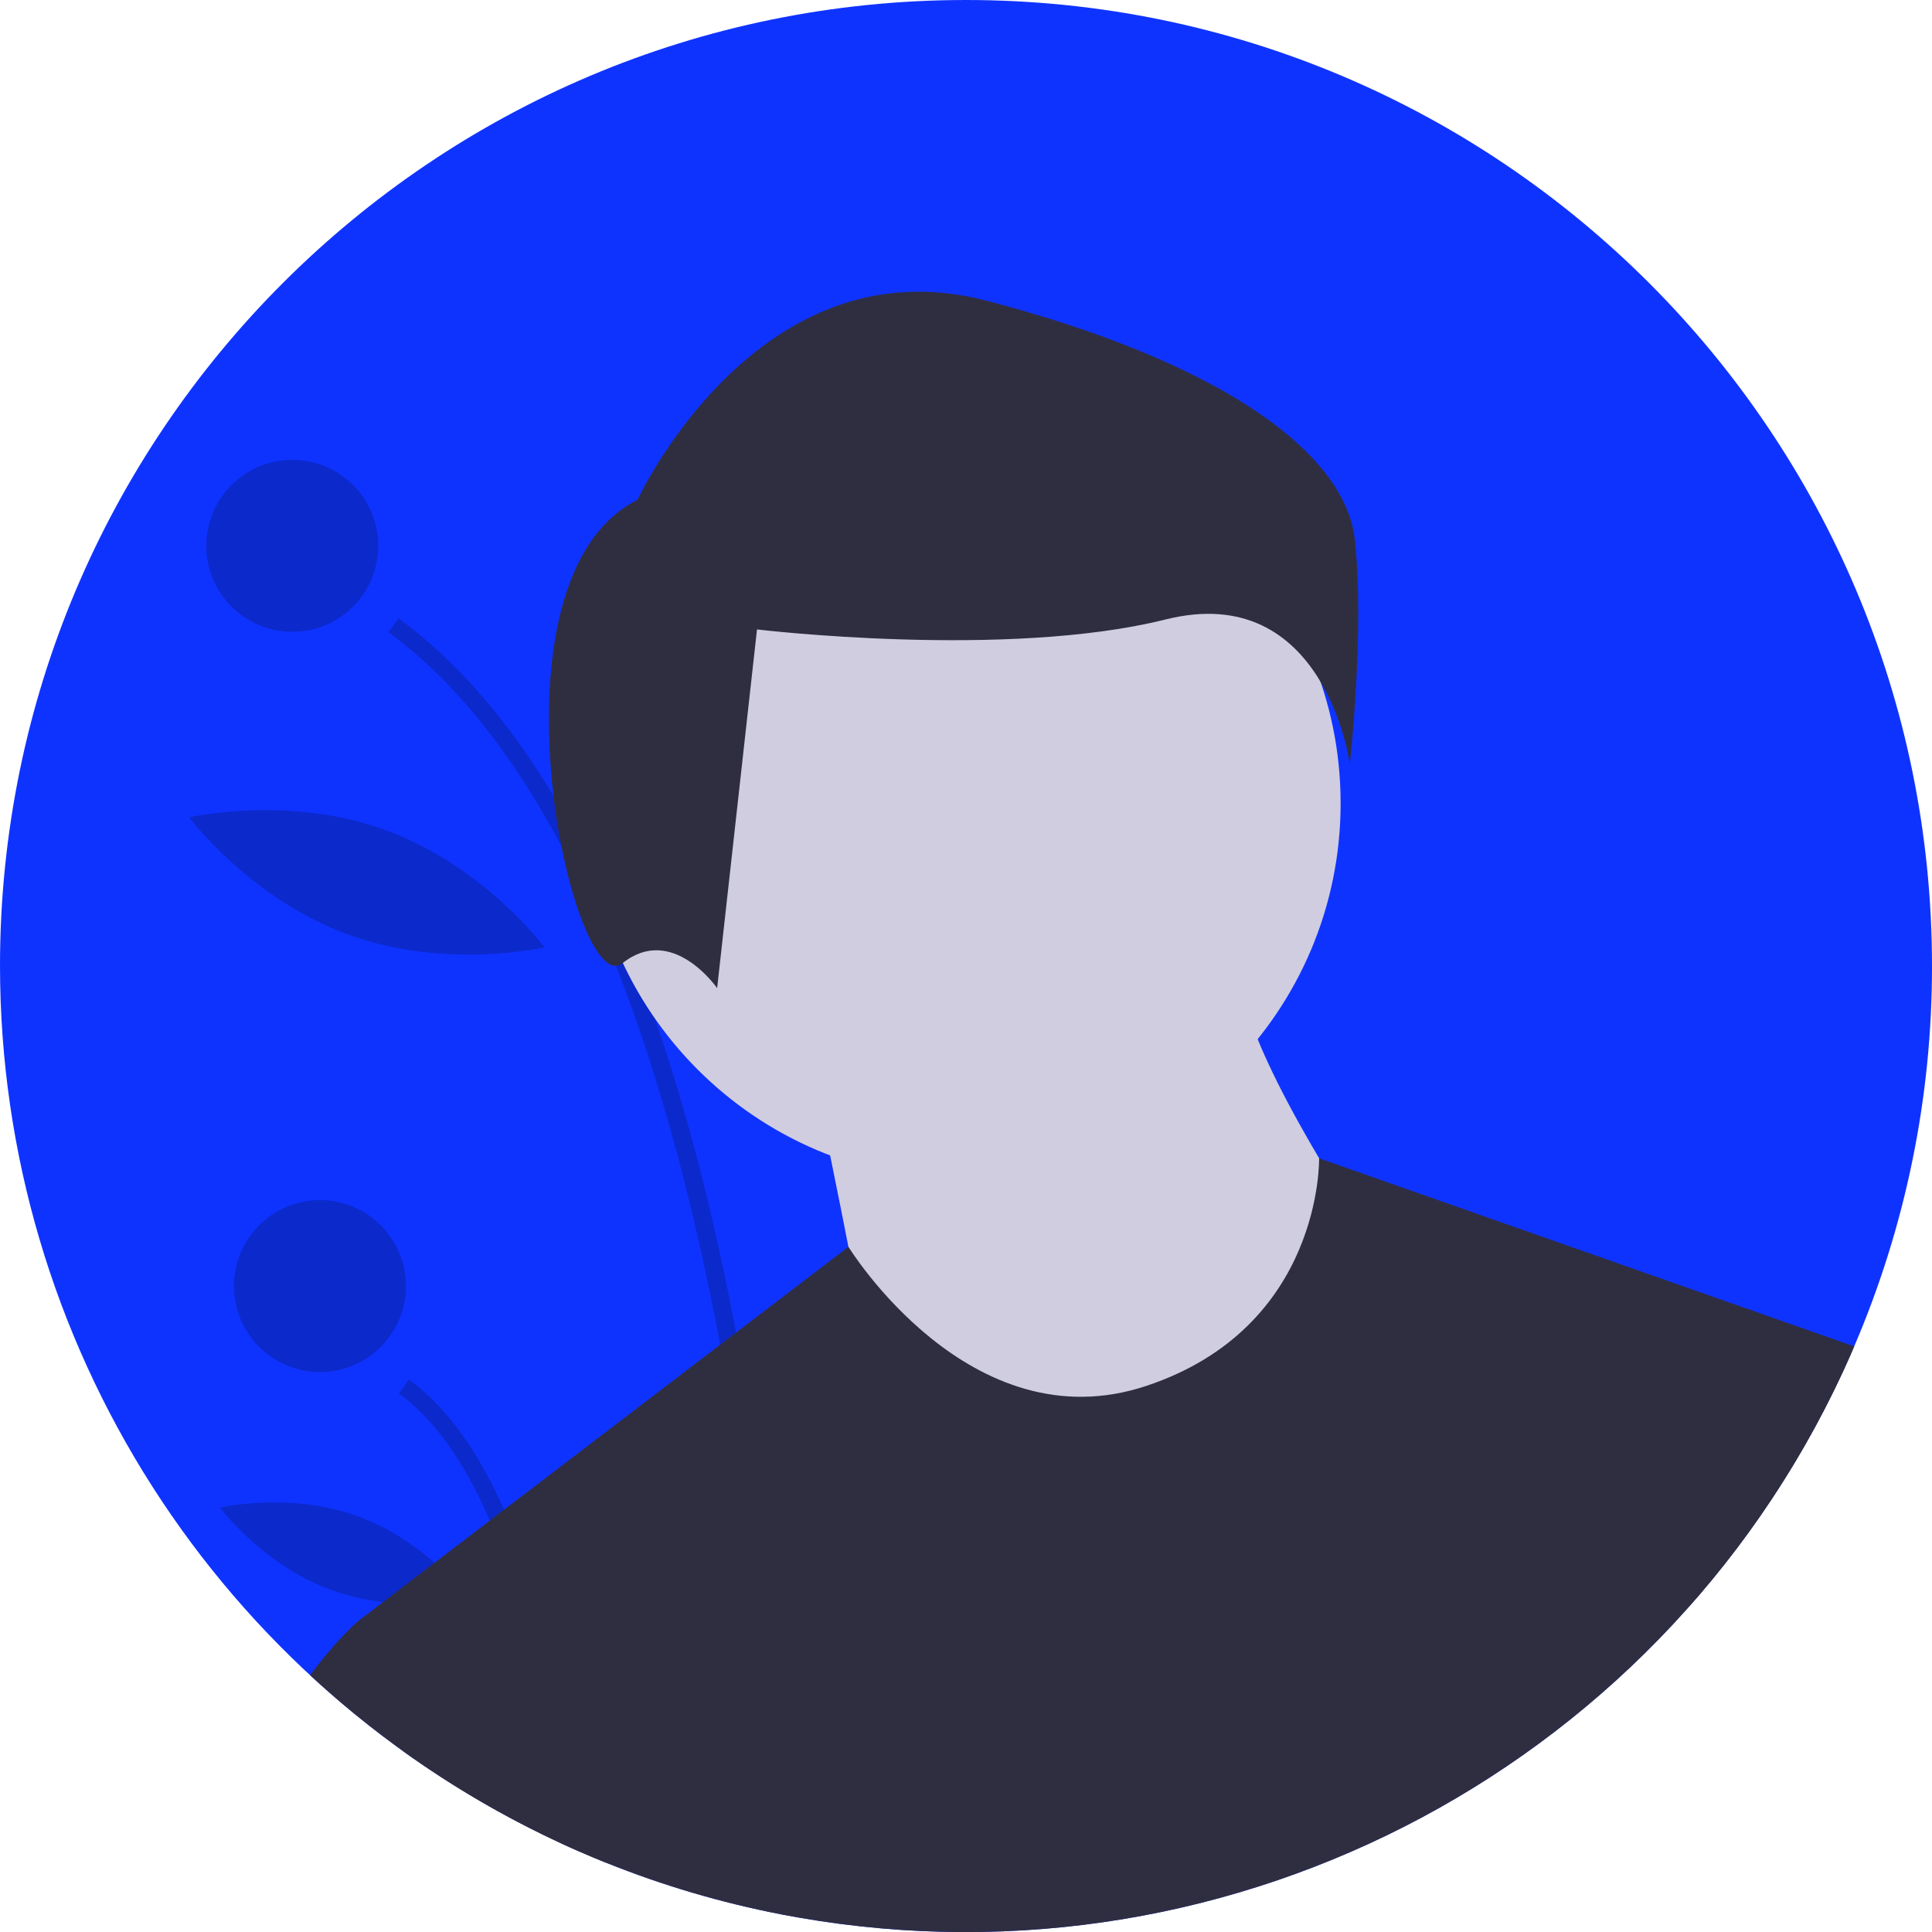
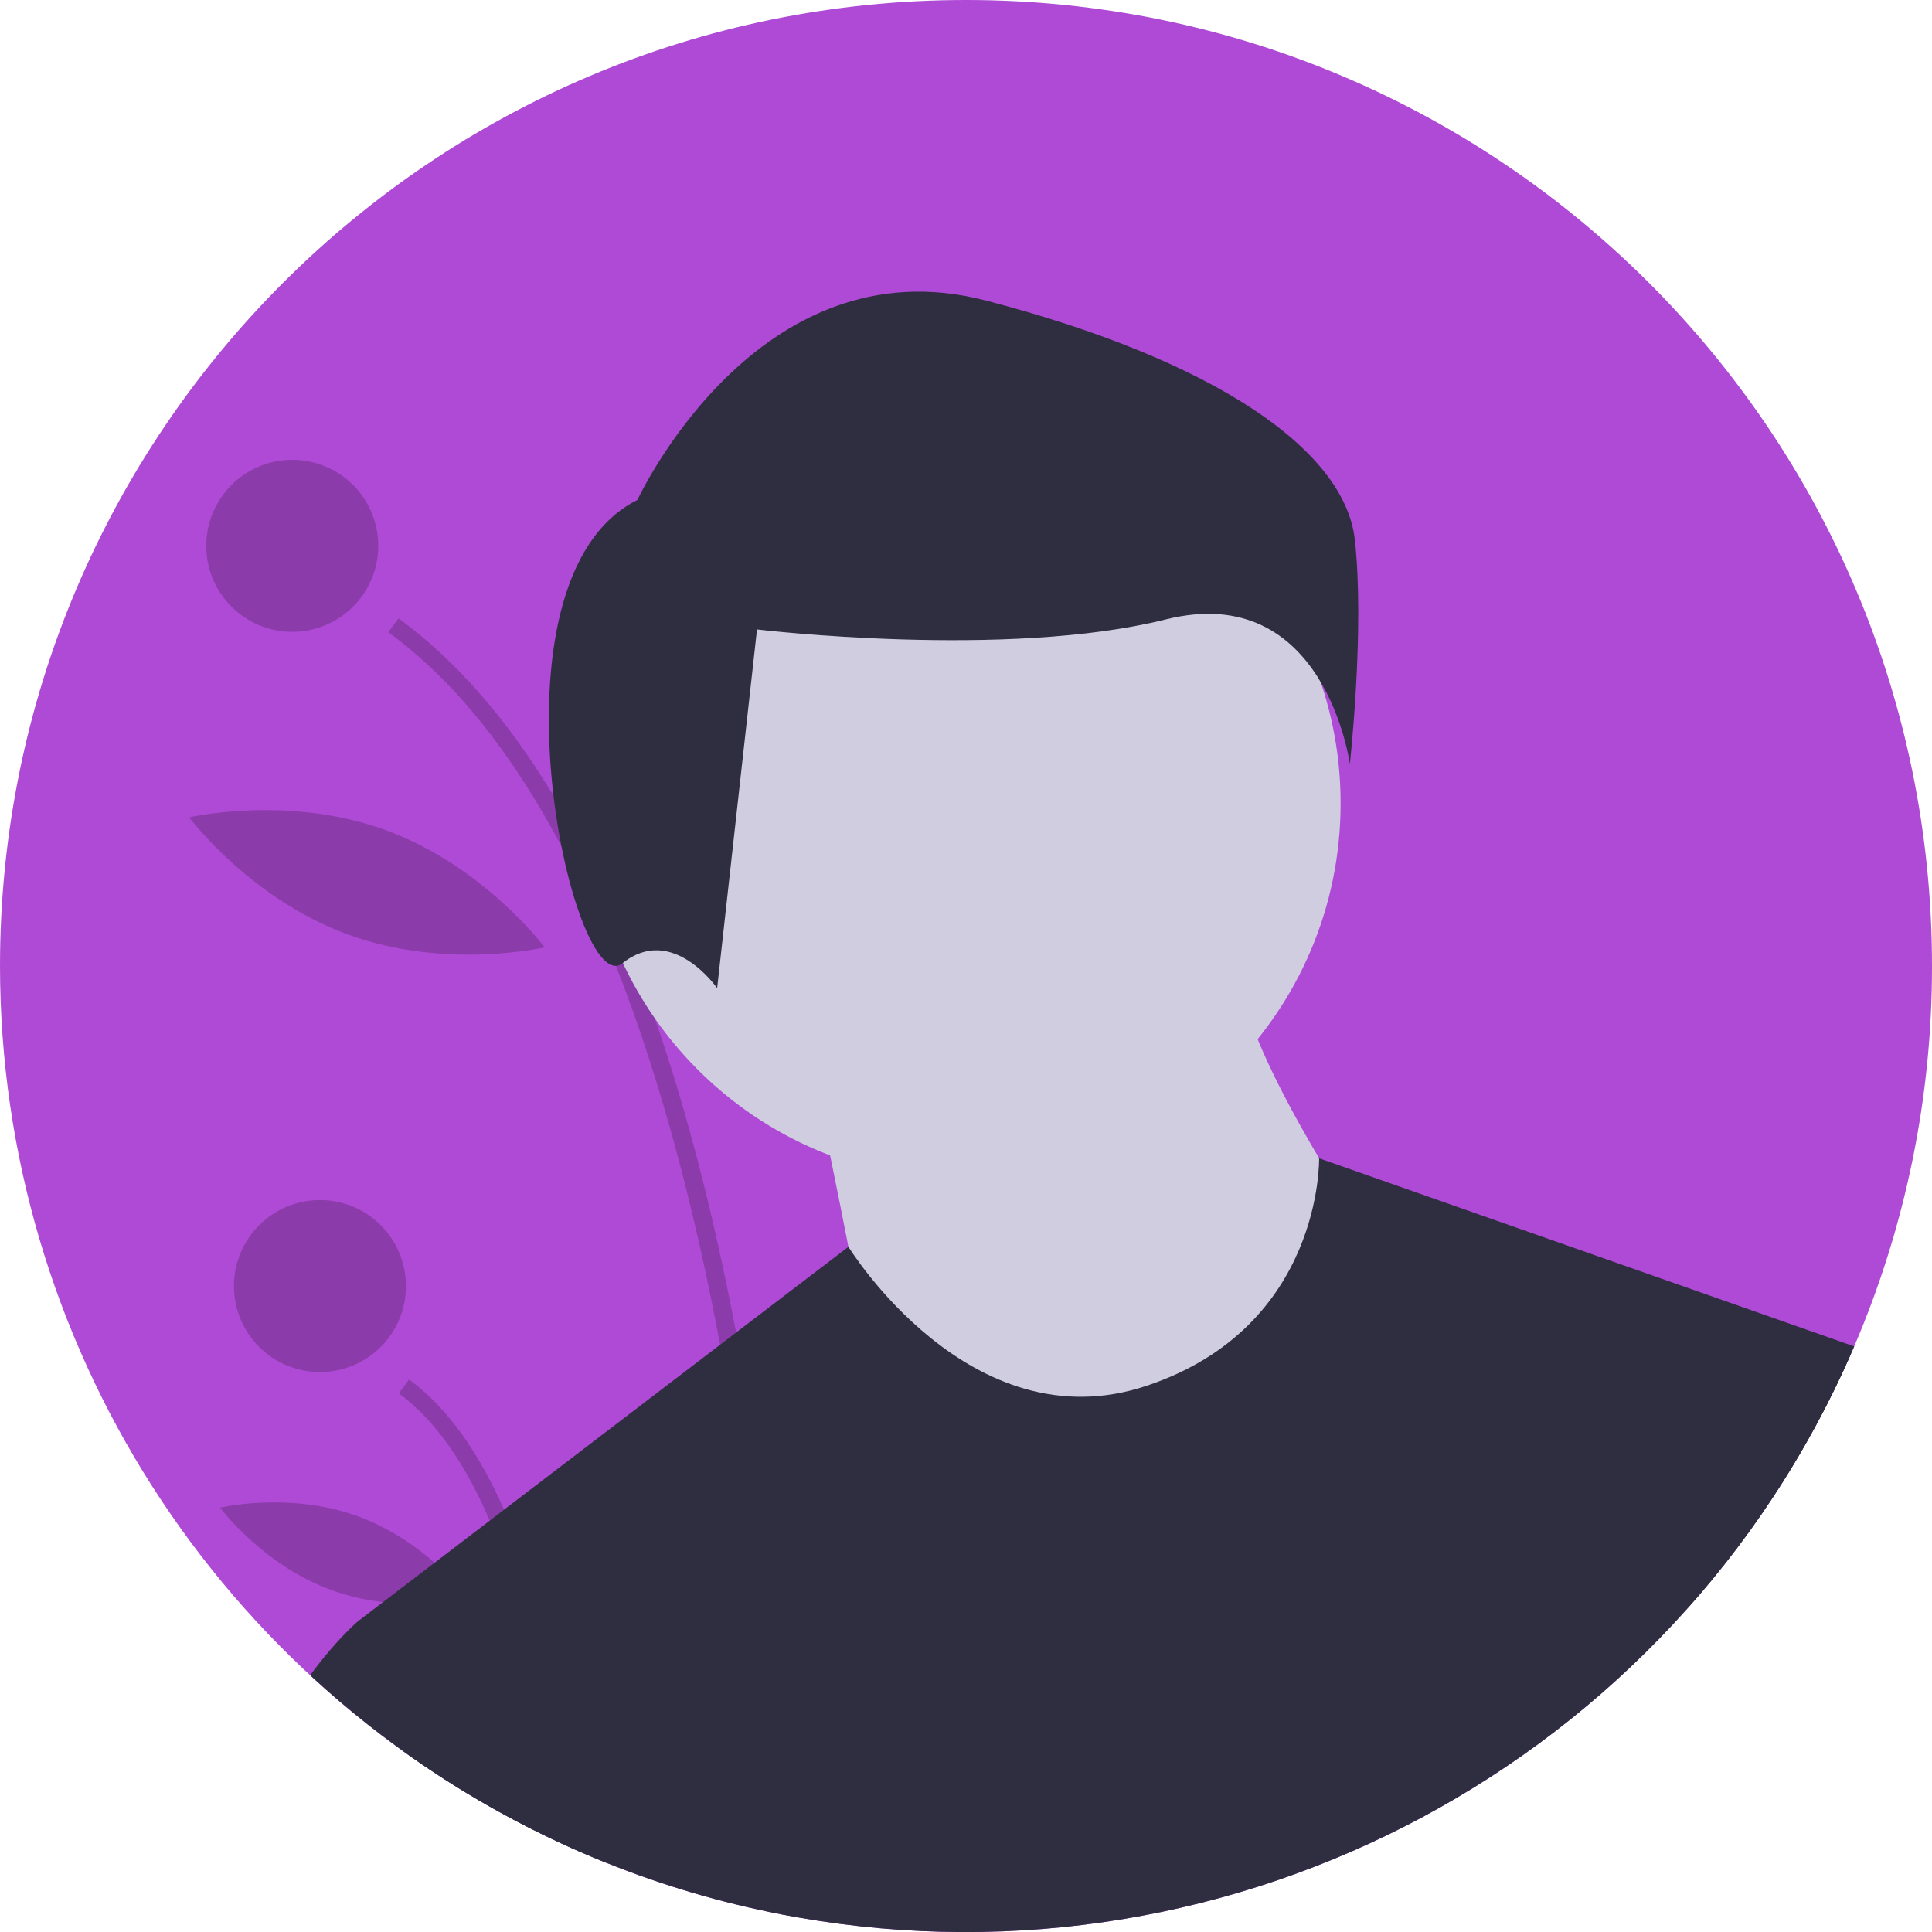
<svg xmlns="http://www.w3.org/2000/svg" id="e59edb86-a3bc-4694-8aac-31e565ca5cfc" data-name="Layer 1" width="676" height="676" viewBox="0 0 676 676">
-   <path d="M938,450a336.852,336.852,0,0,1-27.22,133.1L909.66,585.68A338.559,338.559,0,0,1,541.35,782.93q-3.045-.54-6.08-1.12a334.981,334.981,0,0,1-61.14-18.03q-4.815-1.935-9.56-4.01c-2.16-.94-4.32-1.91-6.46-2.91A338.414,338.414,0,0,1,262,450c0-186.67,151.33-338,338-338S938,263.33,938,450Z" transform="translate(-262 -112)" fill="#0f33ff" />
+   <path d="M938,450a336.852,336.852,0,0,1-27.22,133.1L909.66,585.68A338.559,338.559,0,0,1,541.35,782.93q-3.045-.54-6.08-1.12a334.981,334.981,0,0,1-61.14-18.03q-4.815-1.935-9.56-4.01c-2.16-.94-4.32-1.91-6.46-2.91A338.414,338.414,0,0,1,262,450c0-186.67,151.33-338,338-338S938,263.33,938,450Z" transform="translate(-262 -112)" fill="#ae4ad5" />
  <path d="M541.35,782.93q-3.045-.54-6.08-1.12c-1.32-38.31-5.85-116.94-21.3-199.29C505.52,537.45,493.79,491.25,477.52,449.95a412.604,412.604,0,0,0-19.07-41.84c-16.44-31.05-36.38-57.19-60.56-74.9l3.56-4.86q30.165,22.11,54.22,62.08,7.215,11.97,13.86,25.54,7.125,14.52,13.59,30.83,4.125,10.38,7.97,21.48,16.74,48.195,28.46,109.98,2.595,13.65,4.94,27.97C536.6,680.2,540.25,748.59,541.35,782.93Z" transform="translate(-262 -112)" opacity="0.2" />
  <path d="M464.57,759.77c-2.16-.94-4.32-1.91-6.46-2.91-2.09-22.7-5.93-50.86-12.95-77.59A254.557,254.557,0,0,0,433.35,644.07c-8.01-18.75-18.38-34.69-31.79-44.52l3.56-4.85c14.04,10.28,24.87,26.53,33.24,45.54,9.43,21.42,15.72,46.35,19.91,70.17C461.38,728.1,463.34,745.19,464.57,759.77Z" transform="translate(-262 -112)" opacity="0.2" />
  <circle cx="102.262" cy="190.982" r="30.089" opacity="0.2" />
  <circle cx="111.951" cy="449.991" r="30.089" opacity="0.2" />
  <path d="M483.714,353.521c-6.38,35.997,7.705,68.592,7.705,68.592s24.43-25.768,30.81-61.766-7.705-68.592-7.705-68.592S490.095,317.524,483.714,353.521Z" transform="translate(-262 -112)" opacity="0.2" />
  <path d="M383.718,438.971c34.335,12.555,68.837,4.498,68.837,4.498s-21.166-28.413-55.501-40.968-68.837-4.498-68.837-4.498S349.383,426.416,383.718,438.971Z" transform="translate(-262 -112)" opacity="0.2" />
  <path d="M377.895,668.333c24.066,8.8,48.283,3.059,48.283,3.059S411.377,651.384,387.311,642.584s-48.283-3.059-48.283-3.059S353.829,659.533,377.895,668.333Z" transform="translate(-262 -112)" opacity="0.2" />
  <circle cx="337.306" cy="281.079" r="131.77" fill="#d0cde1" />
  <path d="M547.833,493.965s16.471,78.239,16.471,86.474,78.239,45.296,78.239,45.296L712.546,613.382,737.253,539.261s-41.178-61.767-41.178-86.474Z" transform="translate(-262 -112)" fill="#d0cde1" />
  <path d="M910.78,583.1,909.66,585.68A338.559,338.559,0,0,1,541.35,782.93q-3.045-.54-6.08-1.12a334.981,334.981,0,0,1-61.14-18.03q-4.815-1.935-9.56-4.01c-2.16-.94-4.32-1.91-6.46-2.91a337.593,337.593,0,0,1-55.25-32.28l-15.62-45.31,8.78-6.7,18.06-13.79,19.27-14.71,5.01-3.83,75.61-57.72,5.58-4.26,39.3-30,.01-.01s42.5,69.25,104.27,48.66,60.42-79.63,60.42-79.63Z" transform="translate(-262 -112)" fill="#2f2e41" />
  <path d="M485.035,286.916s41.837-90.646,122.023-69.728,125.51,52.296,128.996,83.673-1.743,78.443-1.743,78.443-8.716-64.498-64.498-50.552-142.941,3.486-142.941,3.486L512.926,457.748s-15.689-22.661-33.121-8.716S429.253,314.807,485.035,286.916Z" transform="translate(-262 -112)" fill="#2f2e41" />
  <path d="M474.13,763.78q-4.815-1.935-9.56-4.01c-2.16-.94-4.32-1.91-6.46-2.91a338.835,338.835,0,0,1-87.59-58.7c9.19-12.52,16.72-18.89,16.72-18.89h61.77l9.26,31.14Z" transform="translate(-262 -112)" fill="#2f2e41" />
  <path d="M856.67,576.32l52.99,9.36A337.944,337.944,0,0,1,852.9,674.25Z" transform="translate(-262 -112)" fill="#2f2e41" />
</svg>
